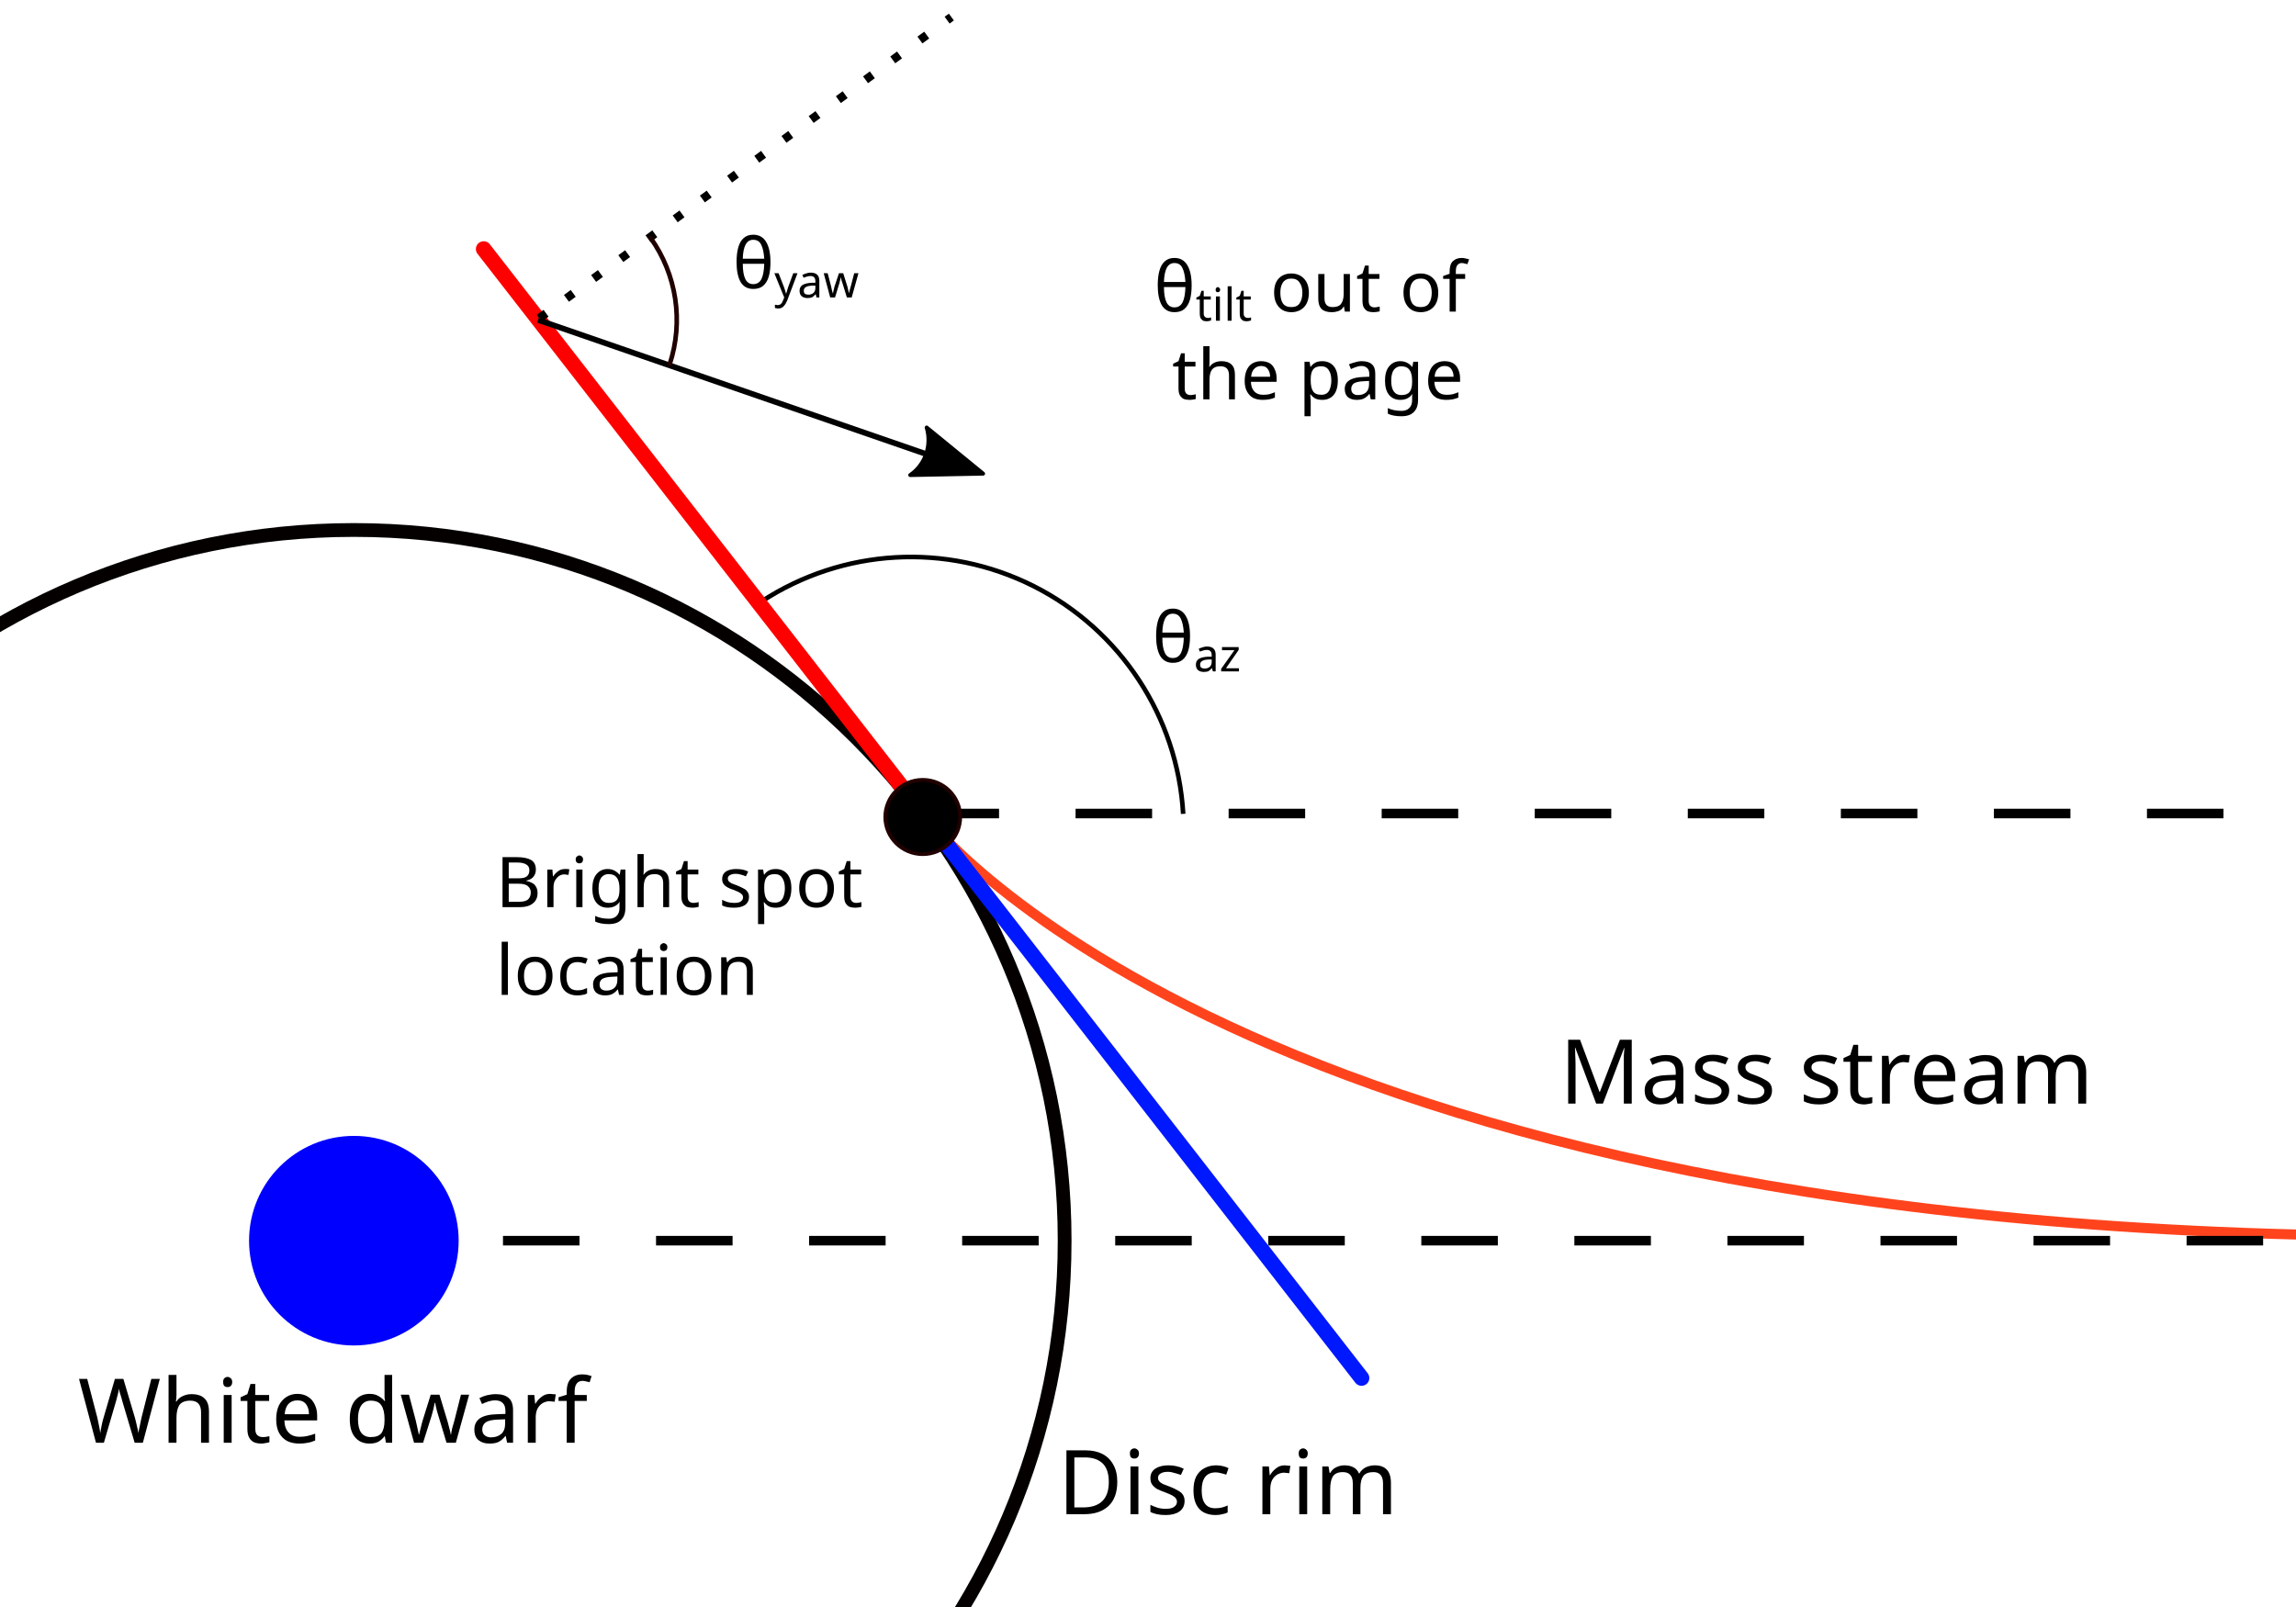
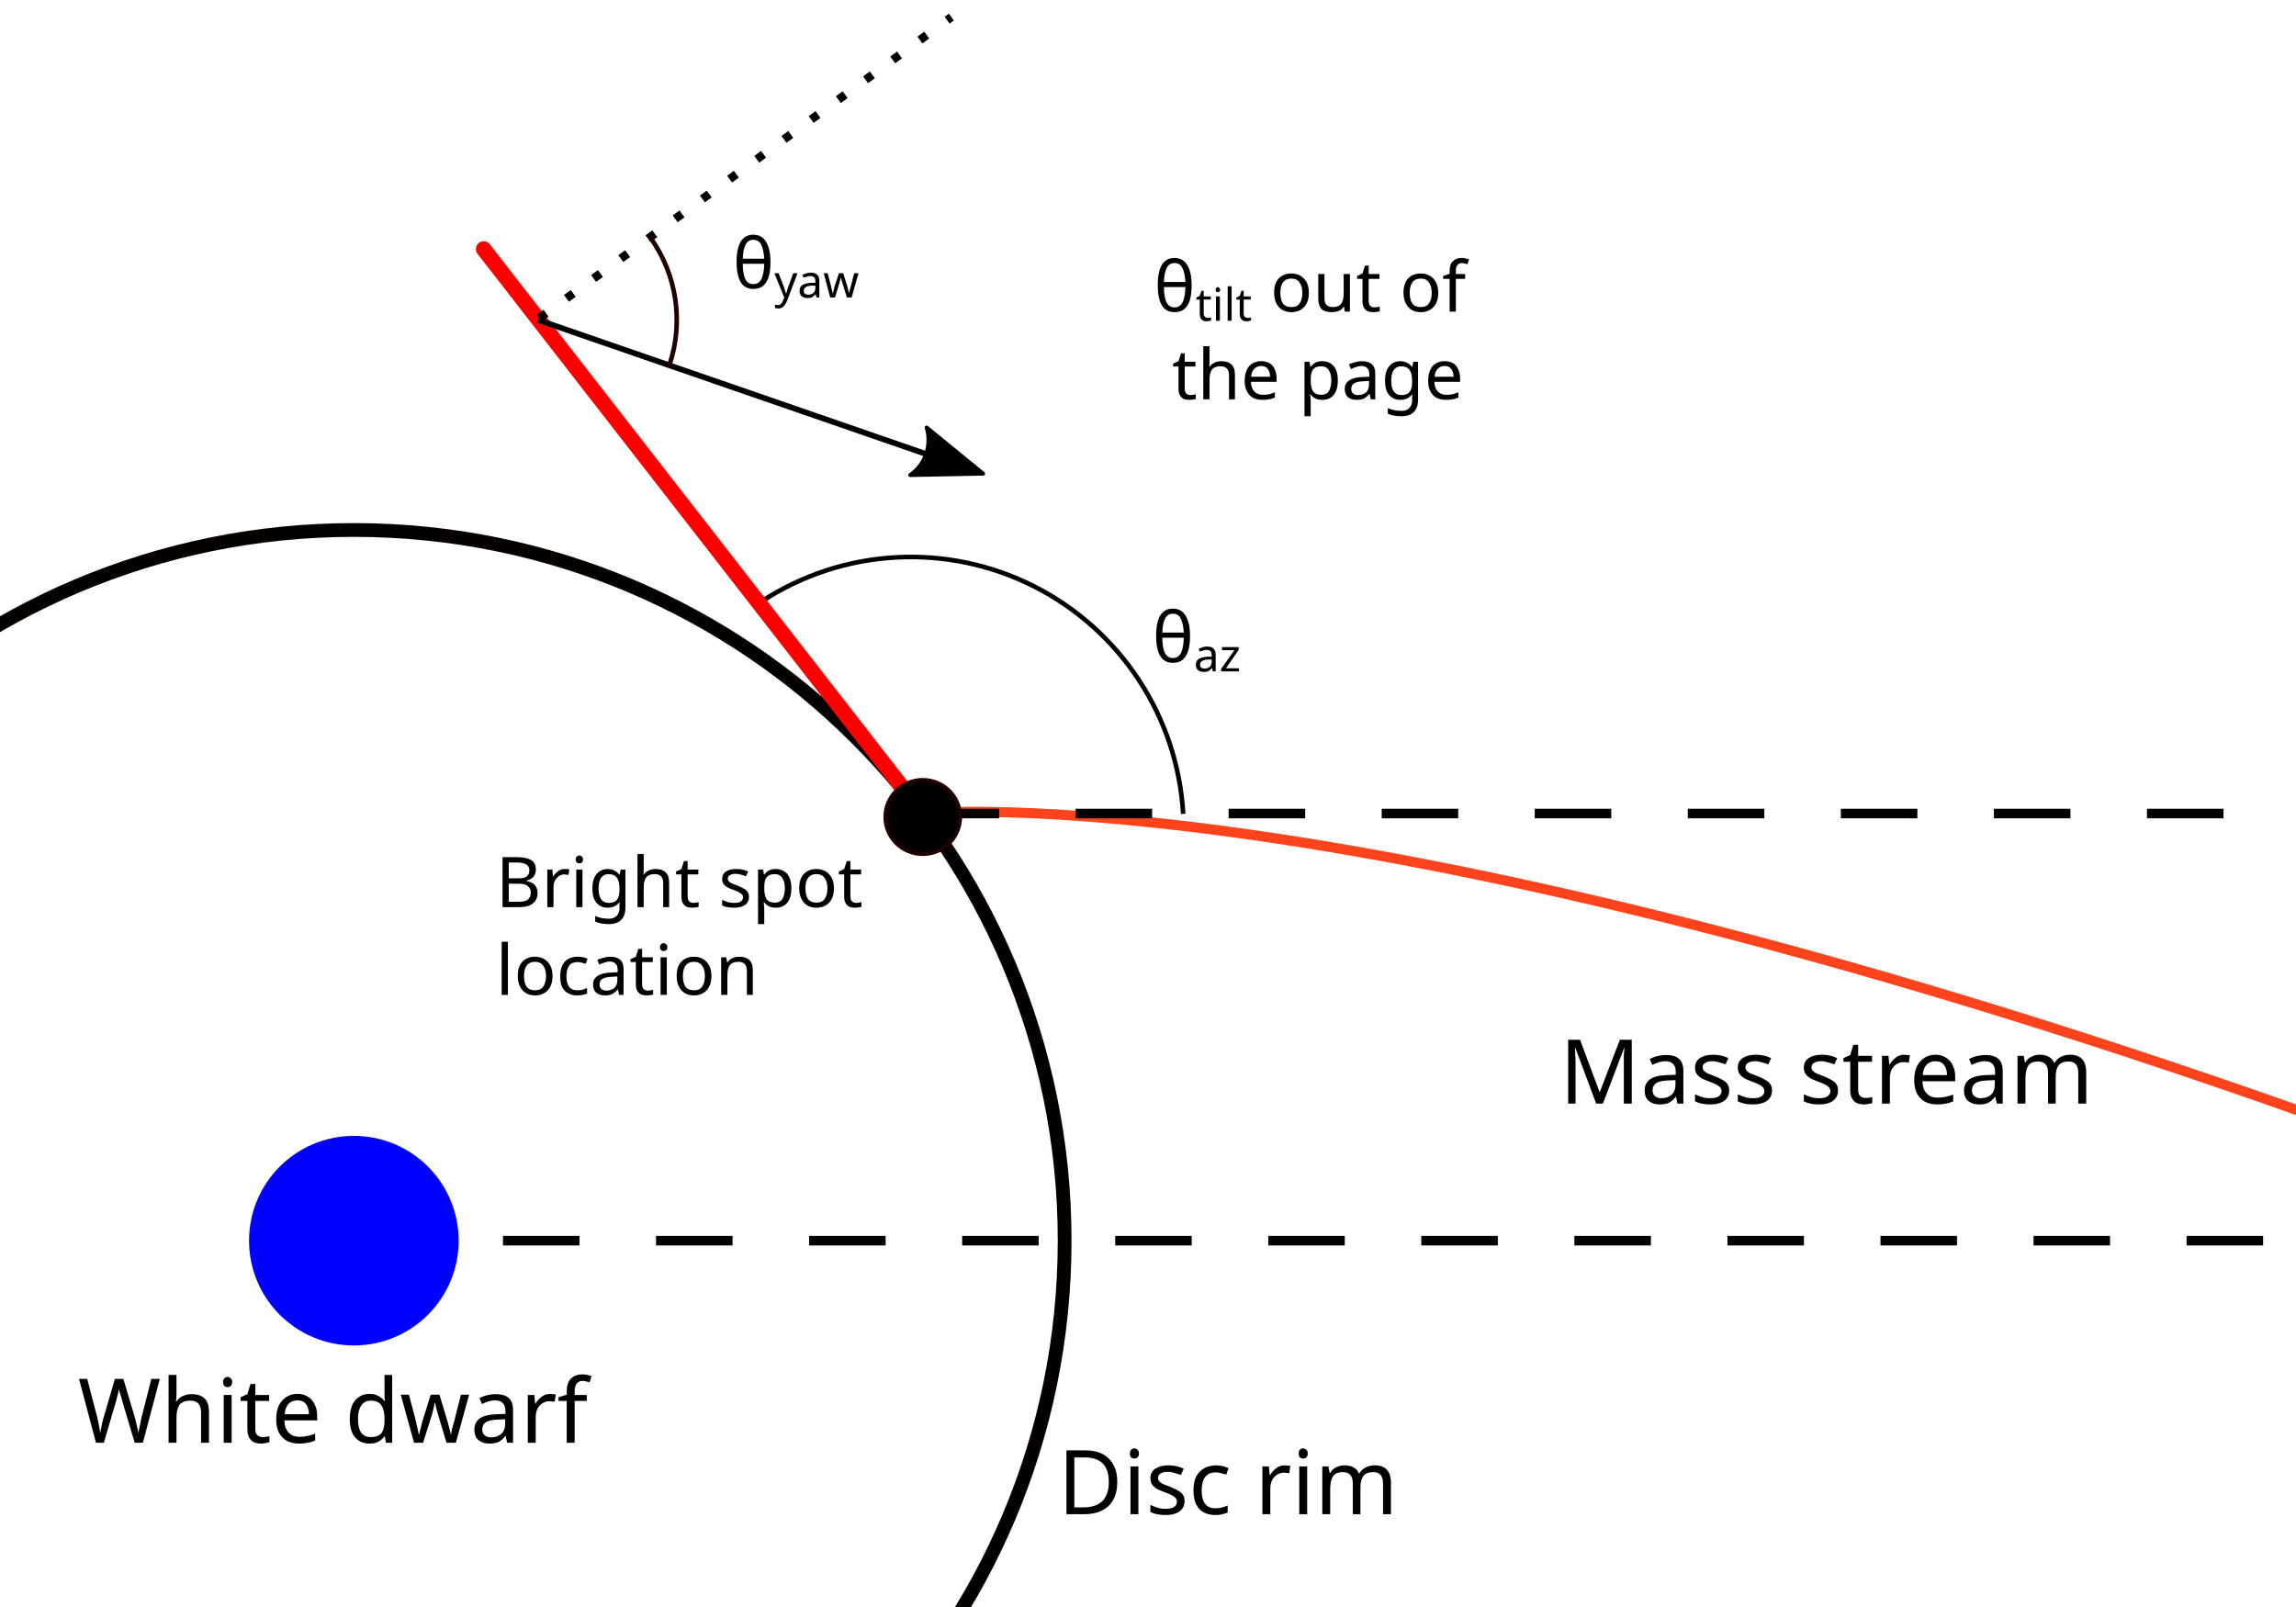
<svg xmlns="http://www.w3.org/2000/svg" width="5in" height="3.5in" viewBox="0 0 127 88.9" version="1.1" id="svg5">
  <defs id="defs2">
    <marker style="overflow:visible" id="Arrow2Lend" refX="0" refY="0" orient="auto">
      <path transform="matrix(-1.1,0,0,-1.1,-1.1,0)" d="M 8.719,4.034 -2.207,0.016 8.719,-4.002 c -1.745,2.372 -1.735,5.617 -6e-7,8.035 z" style="fill:context-stroke;fill-rule:evenodd;stroke:context-stroke;stroke-width:0.625;stroke-linejoin:round" id="path4679" />
    </marker>
    <marker style="overflow:visible" id="TriangleOutL" refX="0" refY="0" orient="auto">
      <path transform="scale(0.8)" style="fill:context-stroke;fill-rule:evenodd;stroke:context-stroke;stroke-width:1pt" d="M 5.77,0 -2.88,5 V -5 Z" id="path4800" />
    </marker>
    <marker style="overflow:visible" id="Arrow1Lend" refX="0" refY="0" orient="auto">
      <path transform="matrix(-0.8,0,0,-0.8,-10,0)" style="fill:context-stroke;fill-rule:evenodd;stroke:context-stroke;stroke-width:1pt" d="M 0,0 5,-5 -12.5,0 5,5 Z" id="path4661" />
    </marker>
  </defs>
  <g id="layer1">
-     <path style="fill:none;stroke:#ff441d;stroke-width:0.557;stroke-linecap:butt;stroke-linejoin:miter;stroke-miterlimit:4;stroke-dasharray:none;stroke-opacity:1" d="M 134.506,68.379 C 68.355,68.549 51.033,45.005 51.033,45.005" id="path84198" />
+     <path style="fill:none;stroke:#ff441d;stroke-width:0.557;stroke-linecap:butt;stroke-linejoin:miter;stroke-miterlimit:4;stroke-dasharray:none;stroke-opacity:1" d="M 133.142,63.605 C 75.686,42.464 51.033,45.005 51.033,45.005" id="path84198" />
    <path style="fill:none;stroke:#000000;stroke-width:0.254;stroke-linecap:butt;stroke-miterlimit:4;stroke-dasharray:none;stroke-dashoffset:0;stroke-opacity:1" id="path46054" d="M 42.114,33.28 A 15.089,15.089 0 0 1 57.166,32.422 15.089,15.089 0 0 1 65.446,45.023" />
    <path style="fill:none;stroke:#000000;stroke-width:0.529;stroke-linecap:butt;stroke-linejoin:miter;stroke-miterlimit:4;stroke-dasharray:4.233,4.233;stroke-dashoffset:0.005;stroke-opacity:1" d="M 51.033,45.005 H 143.862" id="path4187" />
    <path style="fill:none;stroke:#000000;stroke-width:0.529;stroke-linecap:butt;stroke-linejoin:miter;stroke-miterlimit:4;stroke-dasharray:4.233,4.233;stroke-dashoffset:0.005;stroke-opacity:1" d="M 19.361,68.635 H 128.374" id="path1230" />
    <circle style="fill:#0000ff;fill-rule:evenodd;stroke-width:0.991;stroke-miterlimit:4;stroke-dasharray:none" id="path34" cx="19.573" cy="68.635" r="5.797" />
    <circle style="fill:none;stroke:#040000;stroke-width:0.762;stroke-miterlimit:4;stroke-dasharray:none;stroke-opacity:1" id="path58" cx="19.573" cy="68.635" r="39.316" />
    <path style="fill:none;stroke:#ff0000;stroke-width:0.861;stroke-linecap:round;stroke-linejoin:miter;stroke-miterlimit:4;stroke-dasharray:none;stroke-opacity:1" d="M 26.753,13.777 51.033,45.005" id="path3653" />
-     <path style="fill:none;stroke:#0018fe;stroke-width:0.861;stroke-linecap:round;stroke-linejoin:miter;stroke-miterlimit:4;stroke-dasharray:none;stroke-opacity:1" d="M 51.033,45.005 75.312,76.233" id="path3653-0" />
    <ellipse style="fill:#000000;stroke:#210000;stroke-width:0.212;stroke-linecap:round;stroke-miterlimit:4;stroke-dasharray:none;stroke-dashoffset:0;stroke-opacity:1" id="path4291" cx="51.041" cy="45.197" rx="2.07" ry="2.052" />
    <path style="fill:none;stroke:#000000;stroke-width:0.466;stroke-linecap:butt;stroke-linejoin:miter;stroke-miterlimit:4;stroke-dasharray:0.466,1.397;stroke-dashoffset:0;stroke-opacity:1" d="M 29.827,17.604 52.624,0.943" id="path4975" />
    <path style="fill:none;stroke:#000000;stroke-width:0.315;stroke-linecap:butt;stroke-linejoin:miter;stroke-miterlimit:3.7;stroke-dasharray:none;stroke-opacity:1;marker-end:url(#Arrow2Lend)" d="m 29.764,17.699 24.219,8.372" id="path4496" />
    <path style="fill:none;stroke:#210000;stroke-width:0.254;stroke-linecap:round;stroke-miterlimit:4;stroke-dasharray:none;stroke-dashoffset:0;stroke-opacity:1" id="path5079" d="m 35.988,13.163 a 7.678,7.763 0 0 1 1.055,6.986" />
    <text xml:space="preserve" style="font-style:normal;font-weight:normal;font-size:3.881px;line-height:1.25;font-family:sans-serif;fill:#000000;fill-opacity:1;stroke:none;stroke-width:0.265" x="40.522" y="15.952" id="text10406">
      <tspan id="tspan10404" style="font-size:3.881px;stroke-width:0.265" x="40.522" y="15.952">θ<tspan style="font-size:65%;baseline-shift:sub" id="tspan99951">yaw</tspan>
      </tspan>
    </text>
    <text xml:space="preserve" style="font-style:normal;font-weight:normal;font-size:3.881px;line-height:1.25;font-family:sans-serif;fill:#000000;fill-opacity:1;stroke:none;stroke-width:0.265" x="63.819" y="17.238" id="text36718">
      <tspan id="tspan36716" style="font-size:3.881px;baseline-shift:baseline;stroke-width:0.265" x="63.819" y="17.238">θ<tspan style="font-size:65%;baseline-shift:sub" id="tspan103295">tilt</tspan> out of</tspan>
      <tspan style="font-size:3.881px;baseline-shift:baseline;stroke-width:0.265" x="63.819" y="22.089" id="tspan38196"> the page</tspan>
    </text>
    <text xml:space="preserve" style="font-style:normal;font-weight:normal;font-size:3.881px;line-height:1.25;font-family:sans-serif;fill:#000000;fill-opacity:1;stroke:none;stroke-width:0.265" x="63.731" y="36.638" id="text55236">
      <tspan id="tspan55234" style="font-size:3.881px;baseline-shift:baseline;stroke-width:0.265" x="63.731" y="36.638">θ<tspan style="font-size:65%;baseline-shift:sub" id="tspan107455">az</tspan>
      </tspan>
    </text>
    <text xml:space="preserve" style="font-style:normal;font-weight:normal;font-size:4.939px;line-height:1.25;font-family:sans-serif;fill:#000000;fill-opacity:1;stroke:none;stroke-width:0.265" x="4.308" y="79.813" id="text63314">
      <tspan id="tspan63312" style="font-size:4.939px;stroke-width:0.265" x="4.308" y="79.813">White dwarf</tspan>
    </text>
    <text xml:space="preserve" style="font-style:normal;font-weight:normal;font-size:4.939px;line-height:1.25;font-family:sans-serif;fill:#000000;fill-opacity:1;stroke:none;stroke-width:0.265" x="58.503" y="83.764" id="text70166">
      <tspan id="tspan70164" style="font-size:4.939px;stroke-width:0.265" x="58.503" y="83.764">Disc rim</tspan>
    </text>
    <text xml:space="preserve" style="font-style:normal;font-weight:normal;font-size:4.939px;line-height:1.25;font-family:sans-serif;fill:#000000;fill-opacity:1;stroke:none;stroke-width:0.265" x="86.256" y="61.048" id="text76362">
      <tspan style="font-size:4.939px;stroke-width:0.265" x="86.256" y="61.048" id="tspan80702">Mass stream</tspan>
    </text>
    <text xml:space="preserve" style="font-style:normal;font-weight:normal;font-size:3.881px;line-height:1.25;font-family:sans-serif;fill:#000000;fill-opacity:1;stroke:none;stroke-width:0.265" x="27.421" y="50.185" id="text90407">
      <tspan id="tspan90405" style="font-size:3.881px;stroke-width:0.265" x="27.421" y="50.185">Bright spot</tspan>
      <tspan style="font-size:3.881px;stroke-width:0.265" x="27.421" y="55.035" id="tspan91267">location</tspan>
    </text>
  </g>
</svg>
